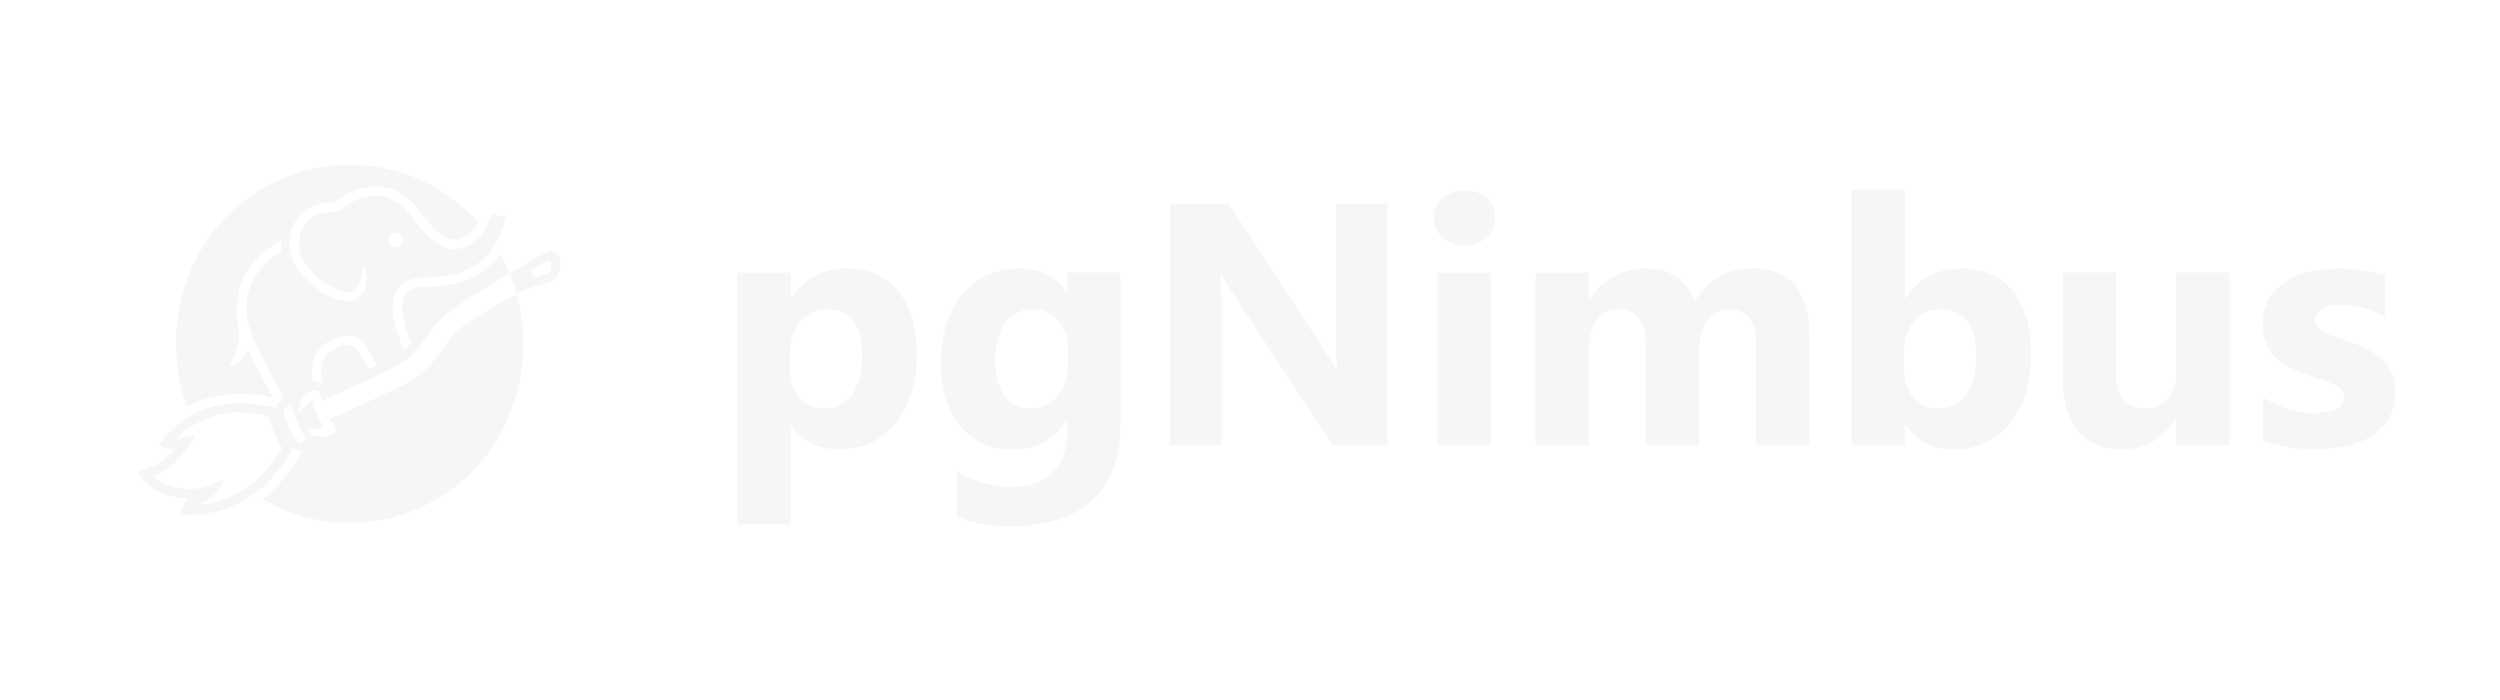
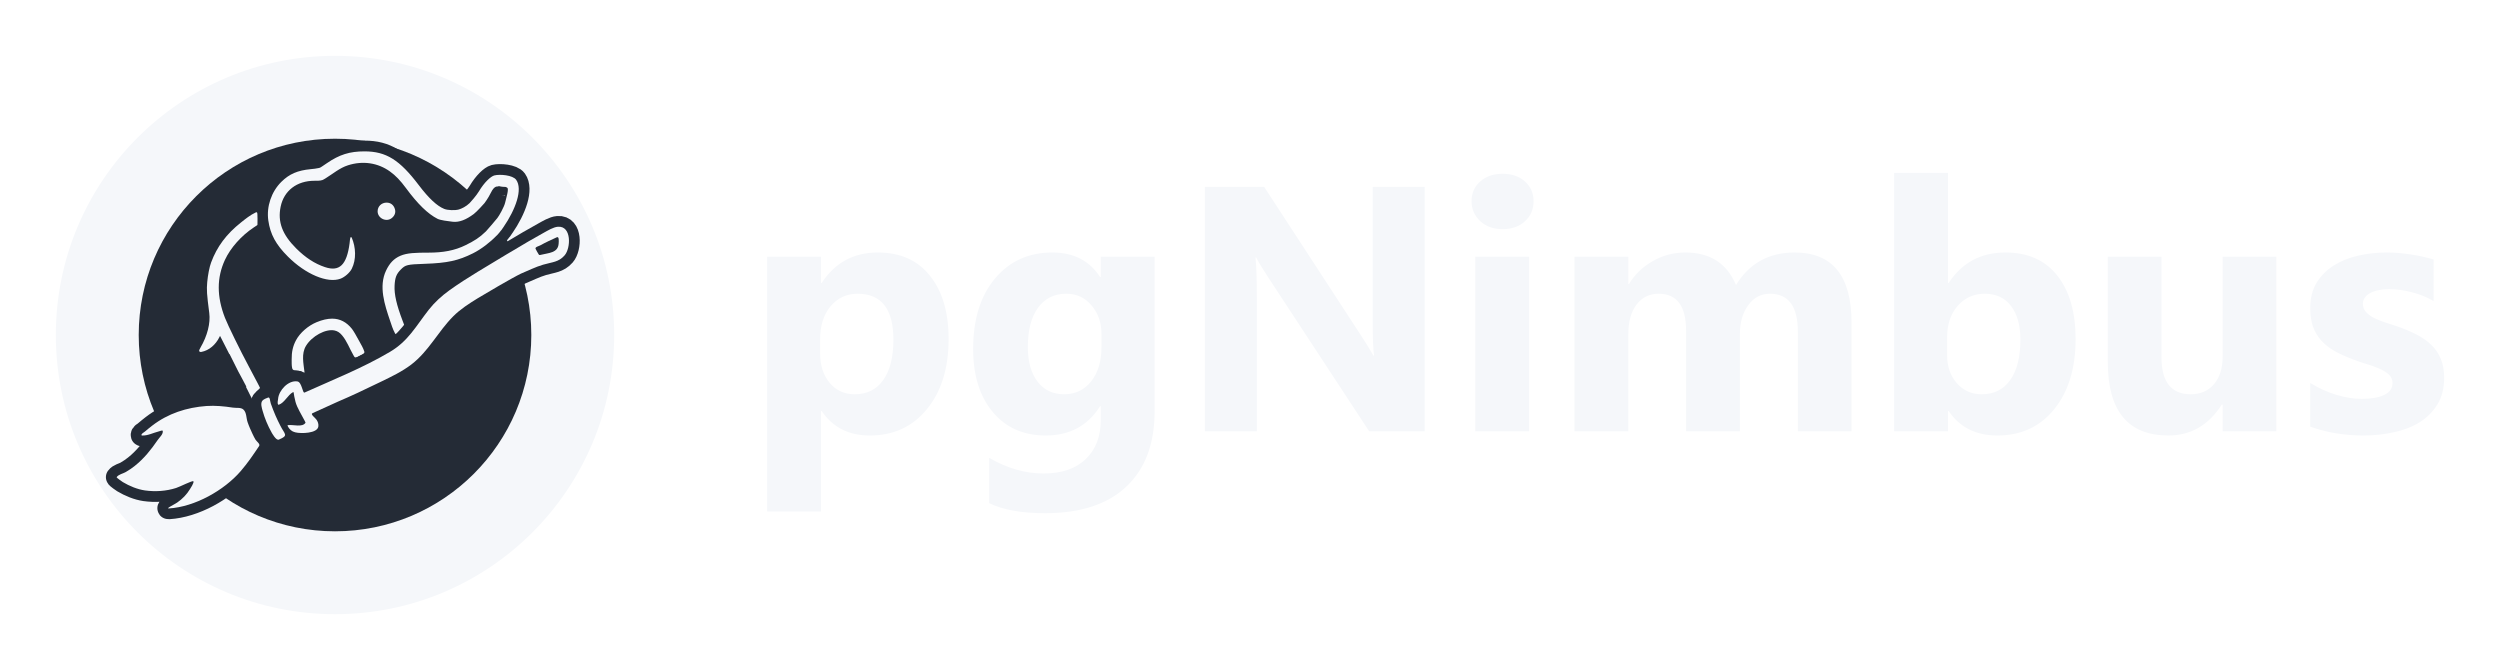
- <svg xmlns="http://www.w3.org/2000/svg" width="1000" height="280" viewBox="0 0 1000 280" version="1.1" id="svg1">
-   <defs id="defs1" />
-   <g transform="translate(30.0,30.0) scale(0.2148438)" id="g1">
-     <path d="M -189.733 47.91 C -199.707 47.65 -209.802 49.166 -219.582 52.52 C -228.588 55.609 -237.244 60.482 -245.555 67.14 C -259.778 78.536 -269.901 94.429 -274.528 112.626 C -276.872 121.847 -277.73 129.427 -277.459 138.507 C -277.18 147.811 -276 154.902 -273.275 163.645 C -272.686 165.537 -272.178 167.112 -272.146 167.146 C -272.115 167.18 -271.323 166.801 -270.387 166.304 C -262.621 162.183 -252.096 160.155 -242.128 160.857 C -238.106 161.141 -232.932 161.865 -230.783 162.444 C -230.31 162.572 -229.923 162.616 -229.923 162.543 C -229.923 162.47 -230.383 161.557 -230.945 160.514 C -231.506 159.471 -232.51 157.606 -233.175 156.369 C -233.841 155.132 -236.108 150.739 -238.214 146.606 L -242.043 139.092 L -242.631 140.256 C -244.16 143.284 -246.335 145.258 -249.158 146.181 C -251.274 146.873 -251.463 146.701 -250.465 144.992 C -247.377 139.698 -245.956 134.082 -246.549 129.514 C -247.636 121.131 -247.756 119.313 -247.443 115.866 C -247.158 112.72 -246.468 109.225 -245.749 107.289 C -243.144 100.272 -239.059 94.802 -232.569 89.642 C -230.211 87.766 -226.352 85.196 -225.895 85.196 C -225.783 85.196 -225.7 86.376 -225.712 87.818 L -225.733 90.442 L -227.233 91.433 C -232.795 95.109 -237.635 100.556 -240.12 105.934 C -243.793 113.883 -243.786 122.328 -240.101 131.784 C -238.793 135.14 -233.388 146.166 -229.472 153.466 C -227.718 156.736 -225.912 160.151 -225.459 161.054 L -224.635 162.697 L -225.936 163.998 C -226.795 164.857 -227.349 165.691 -227.569 166.456 C -227.752 167.093 -227.919 167.642 -227.939 167.677 C -227.96 167.711 -229.589 167.393 -231.561 166.97 C -248.438 163.346 -262.394 165.646 -274.152 173.988 C -276.639 175.753 -283.919 182.84 -285.188 184.732 L -286.021 185.975 L -285.483 186.477 C -284.857 187.06 -283 187.532 -280.194 187.82 L -278.209 188.024 L -280.724 190.549 C -283.51 193.344 -286.774 195.626 -289.763 196.866 C -290.83 197.309 -291.941 197.777 -292.232 197.907 C -292.523 198.038 -293.446 198.351 -294.283 198.604 C -295.12 198.857 -295.804 199.201 -295.804 199.37 C -295.804 200.266 -294.049 203.035 -292.7 204.268 C -287.992 208.571 -281.408 211.42 -274.373 212.198 C -272.845 212.367 -271.566 212.534 -271.53 212.569 L -271.53 212.57 L -271.53 212.57 L -271.529 212.571 L -271.529 212.572 C -271.507 212.62 -271.879 213.117 -272.367 213.687 C -273.635 215.167 -275.108 217.947 -275.315 219.247 L -275.491 220.346 L -273.209 220.535 C -269.047 220.882 -261.678 219.938 -256.381 218.379 C -252.377 217.2 -251.02 216.675 -247.253 214.845 C -241.215 211.912 -236.793 208.726 -231.766 203.689 C -228.059 199.974 -224.825 195.723 -221.077 189.64 C -220.383 188.512 -219.755 187.59 -219.684 187.59 C -219.612 187.59 -219.238 187.814 -218.851 188.089 C -218.465 188.363 -217.613 188.742 -216.958 188.931 C -216.303 189.119 -215.735 189.294 -215.695 189.32 C -215.519 189.434 -218.141 193.796 -220.221 196.85 C -223.636 201.865 -229.1 207.998 -233.058 211.262 L -234.653 212.577 L -233.942 213.062 C -232.83 213.821 -226.733 216.858 -224.308 217.86 C -216.318 221.162 -207.269 223.358 -198.173 224.199 C -195.005 224.492 -183.907 224.12 -180.423 223.604 C -161.967 220.872 -145.209 212.533 -132.203 199.608 C -125.345 192.792 -120.723 186.424 -116.282 177.668 C -108.608 162.537 -105.168 144.533 -106.753 127.794 C -107.267 122.357 -108.662 114.658 -109.571 112.236 L -109.799 111.627 L -111.454 112.533 C -121.445 118.002 -126.661 121.07 -132.821 125.101 C -137.82 128.373 -141.057 131.589 -145.12 137.32 C -152.098 147.161 -155.468 150.496 -162.851 154.864 C -166.816 157.21 -181.125 164.028 -194.918 170.143 C -196.927 171.033 -199.328 172.109 -200.256 172.534 L -201.943 173.305 L -201.243 174.164 C -198.965 176.956 -198.447 178.662 -199.476 179.966 C -201.23 182.188 -208.85 182.727 -211.15 180.792 C -211.826 180.223 -212.725 178.915 -212.725 178.501 C -212.725 178.389 -211.751 178.288 -207.156 177.924 C -206.057 177.836 -205.007 177.671 -204.821 177.556 C -204.57 177.401 -204.802 176.856 -205.723 175.433 C -207.979 171.945 -209.279 168.652 -209.937 164.761 L -210.106 163.761 L -210.82 164.274 C -211.213 164.557 -212.684 165.87 -214.09 167.193 C -215.495 168.516 -216.716 169.598 -216.802 169.598 C -216.888 169.598 -216.958 168.757 -216.958 167.729 C -216.958 164.468 -215.048 161.632 -211.62 159.805 C -208.631 158.211 -207.274 158.824 -206.121 162.29 C -205.8 163.253 -205.505 164.042 -205.464 164.042 C -205.38 164.042 -203.87 163.365 -192.617 158.287 C -175.776 150.687 -167.877 146.681 -163.777 143.659 C -160.884 141.527 -157.639 137.871 -154.243 132.917 C -151.098 128.33 -149.989 126.955 -147.099 124.062 C -141.912 118.87 -138.241 116.352 -119.062 104.832 C -114.043 101.817 -113.383 101.342 -113.446 100.795 C -113.527 100.097 -117.475 91.804 -117.717 91.823 C -117.802 91.83 -118.347 92.498 -118.927 93.307 C -121.38 96.728 -126.704 101.064 -131.226 103.324 C -137.71 106.564 -142.474 107.602 -152.4 107.939 C -160.342 108.209 -161.081 108.387 -163.249 110.555 C -165.243 112.549 -165.917 114.287 -166.093 117.895 C -166.282 121.752 -165.204 126.489 -162.565 133.405 L -161.64 135.829 L -163.296 137.5 C -164.207 138.419 -165.029 139.171 -165.122 139.171 C -165.749 139.171 -169.331 128.61 -170.248 124.057 C -171.316 118.755 -171.039 114.83 -169.345 111.282 C -166.357 105.021 -162.077 103.191 -150.416 103.186 C -144.23 103.184 -138.829 101.967 -133.789 99.438 C -130.021 97.548 -128.314 96.334 -125.324 93.421 C -122.351 90.524 -120.409 87.773 -118.56 83.838 C -117.294 81.145 -115.291 75.535 -114.954 73.742 L -114.784 72.832 L -116.133 73.046 C -117.462 73.256 -119.721 72.87 -120.919 72.229 C -121.188 72.085 -121.52 71.967 -121.656 71.967 C -121.791 71.967 -122.294 73.002 -122.771 74.268 C -124.92 79.961 -127.151 83.159 -130.923 85.956 C -134.28 88.444 -138.333 89.86 -141.155 89.53 C -143.108 89.302 -145.476 88.669 -146.695 88.049 C -150.912 85.905 -155.423 81.515 -160.532 74.581 C -163.094 71.104 -165.177 68.938 -167.714 67.111 C -173.137 63.206 -179.888 62.209 -186.531 64.331 C -188.839 65.069 -190.952 66.24 -194.24 68.603 C -195.748 69.686 -197.387 70.708 -197.881 70.873 C -198.376 71.038 -199.917 71.173 -201.305 71.173 C -209.205 71.173 -215.056 75.665 -216.539 82.869 C -217.934 89.65 -215.796 95.384 -209.555 101.6 C -205.429 105.71 -201.284 108.402 -196.753 109.916 C -190.124 112.13 -186.73 108.873 -185.477 99.091 C -185.309 97.783 -185.14 96.68 -185.1 96.641 C -185.06 96.601 -184.758 97.432 -184.429 98.489 C -183.207 102.411 -183.442 107.135 -185.014 110.283 C -185.82 111.896 -188.07 113.88 -189.849 114.546 C -195.47 116.649 -205.083 112.596 -212.844 104.853 C -218.188 99.521 -220.614 95.056 -221.475 88.969 C -221.748 87.042 -221.754 86.053 -221.505 84.18 C -220.838 79.172 -218.994 75.284 -215.777 72.105 C -212.275 68.643 -208.73 67.114 -202.921 66.561 C -200.948 66.373 -199.046 66.065 -198.694 65.877 C -198.342 65.688 -196.979 64.793 -195.666 63.888 C -190.17 60.097 -185.662 58.68 -179.123 58.686 C -169.665 58.696 -163.796 62.36 -155.305 73.554 C -150.86 79.416 -147.171 82.85 -143.928 84.149 C -142.303 84.799 -139.734 84.925 -137.97 84.441 C -136.626 84.072 -134.004 82.493 -132.315 81.036 C -131.086 79.976 -128.852 76.93 -128.852 76.314 C -128.852 75.361 -137.615 67.486 -142.875 63.712 C -156.818 53.709 -173.108 48.344 -189.733 47.91 z M -169.326 81.493 C -167.537 81.491 -166.397 82.395 -165.883 84.221 C -165.498 85.592 -165.934 86.825 -167.164 87.839 C -168.333 88.802 -170.047 88.925 -171.339 88.137 C -172.241 87.587 -173.037 86.154 -173.037 85.081 C -173.037 83.035 -171.444 81.494 -169.326 81.493 z M -92.068 90.559 C -94.101 90.475 -97.329 92.084 -104.246 96.166 C -105.774 97.067 -108.334 98.562 -109.934 99.487 C -111.535 100.412 -112.889 101.201 -112.943 101.241 C -112.998 101.28 -112.51 102.776 -111.859 104.565 C -111.208 106.354 -110.461 108.621 -110.199 109.604 C -109.938 110.586 -109.639 111.39 -109.535 111.39 C -109.431 111.39 -108.109 110.811 -106.598 110.104 C -103.354 108.587 -100.896 107.718 -97.102 106.746 C -95.574 106.355 -93.703 105.804 -92.944 105.521 C -90.103 104.465 -88.353 101.276 -88.277 97.018 C -88.23 94.36 -88.682 92.769 -89.802 91.649 C -90.466 90.984 -91.144 90.597 -92.068 90.559 z M -93.111 95.178 C -92.787 95.184 -92.715 95.438 -92.648 96.441 C -92.52 98.362 -93.041 100.43 -93.804 101.031 C -94.308 101.427 -100.405 103.19 -101.263 103.187 C -101.376 103.187 -101.809 102.532 -102.227 101.733 L -102.986 100.281 L -102.398 99.805 C -101.595 99.154 -93.923 95.276 -93.266 95.189 C -93.208 95.181 -93.157 95.177 -93.111 95.178 z M -192.91 132.041 C -189.506 132.049 -186.704 133.516 -184.353 136.469 C -183.109 138.031 -178.858 145.948 -178.858 146.702 C -178.858 147.008 -182.069 148.7 -182.634 148.691 C -182.813 148.688 -183.696 147.17 -184.596 145.317 C -187.537 139.269 -189.207 137.297 -191.865 136.74 C -195.847 135.905 -202.06 139.26 -204.731 143.687 C -206.012 145.811 -206.362 149.12 -205.736 153.194 C -205.546 154.431 -205.411 155.47 -205.436 155.503 C -205.436 155.503 -205.437 155.504 -205.438 155.505 C -205.474 155.528 -205.754 155.371 -206.072 155.149 C -206.397 154.922 -207.46 154.657 -208.435 154.56 C -210.137 154.392 -210.214 154.353 -210.376 153.591 C -210.469 153.154 -210.56 151.485 -210.577 149.881 C -210.613 146.519 -210.049 144.019 -208.672 141.432 C -206.983 138.262 -203.386 135.113 -199.722 133.595 C -197.213 132.557 -194.953 132.036 -192.91 132.041 z M -221.194 166.227 C -221.011 166.232 -220.913 166.348 -220.76 166.558 C -220.561 166.83 -220.398 167.208 -220.398 167.397 C -220.398 168.494 -218.445 173.516 -216.506 177.403 C -215.272 179.877 -214.155 182.014 -214.023 182.152 C -213.429 182.775 -213.81 183.499 -215.11 184.216 C -215.836 184.616 -216.624 184.944 -216.861 184.944 C -217.099 184.944 -217.681 184.532 -218.156 184.029 C -219.972 182.103 -223.42 174.308 -224.1 170.593 C -224.557 168.089 -224.39 167.661 -222.612 166.791 C -221.803 166.395 -221.428 166.219 -221.194 166.227 z M -243.564 170.006 C -240.926 170.139 -238.189 170.461 -235.347 170.971 C -233.601 171.285 -232.144 171.559 -232.11 171.58 C -232.076 171.601 -231.688 172.829 -231.248 174.31 C -229.87 178.951 -228.123 182.948 -226.06 186.187 L -225.184 187.563 L -227.807 191.427 C -232.041 197.664 -235.079 201.008 -239.977 204.821 C -244.866 208.628 -249.564 211.22 -254.942 213.076 C -258.434 214.282 -265.642 215.765 -265.642 215.277 C -265.642 215.188 -265.07 214.825 -264.372 214.472 C -262.271 213.407 -258.903 210.753 -257.475 209.038 C -256.143 207.437 -254.065 203.576 -254.371 203.27 C -254.458 203.183 -254.798 203.242 -255.125 203.402 C -256.869 204.255 -260.697 205.842 -262.209 206.34 C -266.047 207.603 -271.486 208.047 -275.431 207.421 C -279.564 206.765 -284.968 204.511 -287.317 202.464 L -288.488 201.445 L -285.862 200.043 C -278.806 196.275 -273.908 191.229 -268.314 181.967 C -267.857 181.209 -267.805 180.975 -268.094 180.975 C -268.302 180.975 -270.339 181.451 -272.621 182.033 C -274.902 182.615 -276.963 183.092 -277.2 183.092 C -277.813 183.092 -277.174 182.415 -274.254 179.974 C -271.163 177.389 -268.916 175.964 -264.716 173.928 C -258.493 170.911 -251.478 169.608 -243.564 170.006 z" transform="scale(3.779528) translate(327.2896,-3.704167)" fill="#f4f6f7" fill-rule="nonzero" id="path1" />
+ <svg xmlns="http://www.w3.org/2000/svg" width="1074.59" height="288" viewBox="-24 -24 1074.59 288" version="1.1" id="svg8">
+   <defs id="defs8" />
+   <g transform="scale(0.234375)" id="g8">
+     <g id="base">
+       <circle fill="#F5F7FA" cx="512" cy="512" r="512" id="circle1" />
+       <circle fill="#242B36" cx="512" cy="512" r="360" id="circle2" />
+     </g>
+     <g id="mascot-elephant">
+       <g id="elephant-clearance" fill="#242B36" stroke="#242B36" stroke-width="39.451" stroke-linejoin="round" stroke-linecap="round">
+         <path d="M566.17,175.21C538.94,175.18 519.93,181.16 497.03,196.94C494.32,198.82 491.55,200.68 489.29,202.16C487.16,203.56 485.18,205.12 482.67,205.68C477.69,206.78 472.57,207.35 467.5,207.82C443.29,210.14 428.23,216.62 413.58,231.1C395.36,249.12 386.06,276.45 389.67,301.88C393.27,327.31 403.49,346.11 425.73,368.29C441.89,384.42 459.98,396.71 477.02,403.9C494.06,411.07 510.09,413.2 522.13,408.69C529.88,405.78 539.21,397.58 542.74,390.5C551.32,373.37 550.19,350.99 542.73,333.57C542.3,332.66 540.68,331.72 540.34,333.25C539.27,336.46 539.19,340.17 538.77,343.51C536.19,363.67 531.37,376.93 524.09,383.92C516.81,390.9 507.02,391.96 493.5,387.45C474.91,381.24 457.9,370.2 440.9,353.27C415.19,327.68 406.56,304.44 412.28,276.69C418.32,247.32 441.99,229.12 474.29,229.12C478.91,229.12 484.36,229.3 488.81,227.82C488.81,227.82 488.83,227.82 488.83,227.82C490.14,227.37 492.27,226.15 495.02,224.43C508.47,216.1 520.49,205.63 535.82,200.72C563.04,192.03 590.6,196.12 612.79,212.09C623.19,219.58 631.72,228.44 642.29,242.78C663.51,271.58 682.25,289.88 699.99,298.89C705.28,301.59 719.48,303.3 727.7,304.27C739.87,305.69 752.38,300.57 766.46,290.12C772.18,285.88 786.12,270.16 786.12,270.13C786.12,270.13 792.91,261.25 797.75,251.25C804.75,236.75 810.13,240.31 811.57,239.48C813.11,238.6 810.79,238.55 814.18,239.33C819.48,240.56 824.02,240.24 824.89,240.43C826.71,240.81 825.94,241.11 827.75,241.89C831.48,243.5 826.01,260.45 823.96,269.4C822.19,277.13 812.87,293.68 809.72,297.51C806.04,301.97 791.45,319.33 788.8,321.92C776.46,333.94 767.59,339.12 752.03,346.94C731.31,357.34 709.42,360.92 683.94,360.93C659.73,360.93 644.23,361.41 631.97,366.66C619.71,371.9 611.95,380.57 605.69,393.67C591.67,422.96 603.19,456.96 612.96,485.78C615.51,493.3 617.91,501.23 621.7,508.26C622.62,509.99 623.74,511.55 625.66,509.96C628.1,508 630.31,505.73 632.5,503.51C632.5,503.51 639.36,496.58 639.36,496.58C639.67,496.28 639.76,495.83 639.6,495.42C639.6,495.42 635.77,485.39 635.77,485.39C635.77,485.39 635.77,485.38 635.77,485.38C624.88,456.8 620.46,437.32 621.24,421.59C621.95,406.77 624.57,400.03 632.69,391.92C637.15,387.46 639.87,385.23 645.68,383.84C651.48,382.44 660.45,381.96 676.89,381.4C718.07,380.01 738.08,375.63 765.05,362.17C780.04,354.68 796.71,341.88 808.25,329.73C808.36,329.72 808.48,329.67 808.57,329.63C808.57,329.63 810.28,327.79 810.28,327.79C810.28,327.79 810.32,327.76 810.32,327.76C810.32,327.76 813.54,324.02 813.54,324.02C813.55,324.01 813.56,323.99 813.57,323.98C813.57,323.98 816.31,320.42 816.31,320.42C817.45,319.66 818.41,317.56 819.3,316.47C819.86,315.76 820.73,314.57 820.72,314.44C843.39,281.58 856.63,244.73 844.24,227.36C838.02,218.67 814.32,216.75 804.24,219.33C797.6,221.03 785.58,232.26 776.08,248.32C771.39,256.25 760.3,268.69 758.88,270.07C752.38,276.39 744.07,280.39 738.91,281.82C731.92,283.73 718.75,283.31 712.35,280.74C699.26,275.52 684.05,261.42 665.7,237.23C648.08,213.98 633.13,198.5 617.58,188.79C602.04,179.09 585.9,175.23 566.17,175.21Z" id="path2" />
+         <path d="M368.01,286.84C367.25,286.84 366.89,287.09 366.2,287.42C356.64,291.91 347.9,298.95 339.69,305.49C312.69,326.95 295.6,349.82 284.75,379.05C281.71,387.26 278.86,401.75 277.66,414.87C276.37,429.2 276.87,436.9 281.38,471.63C283.79,490.22 277.99,513.28 265.3,535.05C264.25,536.83 263.5,538.23 263.09,539.38C262.07,542.08 263.97,543.53 266.73,543.04C281.44,540.29 293.08,529.53 299.67,516.47C299.67,516.47 301.13,513.58 301.13,513.58C301.13,513.58 316.01,542.77 316.01,542.77C316.69,544.12 317.38,545.48 318.07,546.83C318.07,546.83 318.56,546.83 318.56,546.83C318.56,546.83 334.51,578.72 334.51,578.72C334.51,578.72 334.51,578.73 334.51,578.73C339.32,587.87 344.5,596.83 349.1,606.09C349.58,607.03 349.76,607.21 348.63,606.96C348.63,606.96 360.31,630.33 360.31,630.33C360.31,630.33 360.48,630.14 360.48,630.14C360.66,629.83 360.61,629.87 360.64,629.77C362.43,624.4 364.53,619.15 368.62,615.09C368.62,615.09 374.01,609.71 374.01,609.71C374.34,609.37 374.43,608.87 374.21,608.44C374.21,608.44 370.79,601.64 370.79,601.64C370.79,601.64 370.79,601.63 370.79,601.63C368.88,597.83 361.42,583.73 354.16,570.18C337.97,539.98 315.53,494.2 310.19,480.5C295,441.54 295,406.94 310.09,374.29C320.27,352.25 340.21,329.79 363.07,314.68C363.07,314.68 369.29,310.58 369.29,310.58C369.59,310.37 369.78,310.04 369.78,309.67C369.78,309.67 369.87,298.8 369.87,298.8C369.89,295.79 369.81,293.06 369.67,291.04C369.6,289.91 369.69,286.84 368.01,286.84Z" id="path3" />
+         <path d="M506.78,482C498.13,481.98 488.63,484.18 478.15,488.53C462.71,494.91 447.69,508.04 440.53,521.47C434.74,532.33 432.36,542.94 432.51,557C432.56,562.06 432.32,567.59 433.36,572.58C434.38,577.1 438.31,577.05 442.36,577.46C442.36,577.46 442.36,577.45 442.36,577.45C445.15,577.72 449.27,578.02 451.64,579.71C452.63,580.4 456.01,582.63 456.01,579.98C454.25,564.14 449.94,546.49 458.76,531.9C464.16,522.95 473.22,514.99 482.94,509.74C492.67,504.48 503.04,501.99 510.88,503.63C516.18,504.74 520.38,507.17 524.88,512.5C533.88,523.14 538.53,536.56 545.45,548.5C546.15,549.71 547.6,553.11 549.32,553.15C549.32,553.15 549.33,553.15 549.33,553.15C552.44,553.2 555.93,550.77 558.55,549.39C560.81,548.2 566.84,545.93 565.82,542.57C563.77,535.82 559.81,529.51 556.49,523.35C551.43,513.94 545.83,504.22 543.07,500.76C533.19,488.33 521.2,482.03 506.78,482Z" id="path4" />
+         <path d="M606.61,269.19C597.3,269.2 590.14,276.11 590.14,285.16C590.14,297.99 606.23,305.7 616.25,297.42C616.25,297.42 616.27,297.42 616.27,297.42C621.59,293.03 623.63,287.35 621.92,281.29C619.84,273.91 614.41,269.19 606.61,269.19Z" id="path5" />
+       </g>
+       <path id="elephant-head" fill="#F5F7FA" d="M566.17,175.21C538.94,175.18 519.93,181.16 497.03,196.94C494.32,198.82 491.55,200.68 489.29,202.16C487.16,203.56 485.18,205.12 482.67,205.68C477.69,206.78 472.57,207.35 467.5,207.82C443.29,210.14 428.23,216.62 413.58,231.1C395.36,249.12 386.06,276.45 389.67,301.88C393.27,327.31 403.49,346.11 425.73,368.29C441.89,384.42 459.98,396.71 477.02,403.9C494.06,411.07 510.09,413.2 522.13,408.69C529.88,405.78 539.21,397.58 542.74,390.5C551.32,373.37 550.19,350.99 542.73,333.57C542.3,332.66 540.68,331.72 540.34,333.25C539.27,336.46 539.19,340.17 538.77,343.51C536.19,363.67 531.37,376.93 524.09,383.92C516.81,390.9 507.02,391.96 493.5,387.45C474.91,381.24 457.9,370.2 440.9,353.27C415.19,327.68 406.56,304.44 412.28,276.69C418.32,247.32 441.99,229.12 474.29,229.12C478.91,229.12 484.36,229.3 488.81,227.82C488.81,227.82 488.83,227.82 488.83,227.82C490.14,227.37 492.27,226.15 495.02,224.43C508.47,216.1 520.49,205.63 535.82,200.72C563.04,192.03 590.6,196.12 612.79,212.09C623.19,219.58 631.72,228.44 642.29,242.78C663.51,271.58 682.25,289.88 699.99,298.89C705.28,301.59 719.48,303.3 727.7,304.27C739.87,305.69 752.38,300.57 766.46,290.12C772.18,285.88 786.12,270.16 786.12,270.13C786.12,270.13 792.91,261.25 797.75,251.25C804.75,236.75 810.13,240.31 811.57,239.48C813.11,238.6 810.79,238.55 814.18,239.33C819.48,240.56 824.02,240.24 824.89,240.43C826.71,240.81 825.94,241.11 827.75,241.89C831.48,243.5 826.01,260.45 823.96,269.4C822.19,277.13 812.87,293.68 809.72,297.51C806.04,301.97 791.45,319.33 788.8,321.92C776.46,333.94 767.59,339.12 752.03,346.94C731.31,357.34 709.42,360.92 683.94,360.93C659.73,360.93 644.23,361.41 631.97,366.66C619.71,371.9 611.95,380.57 605.69,393.67C591.67,422.96 603.19,456.96 612.96,485.78C615.51,493.3 617.91,501.23 621.7,508.26C622.62,509.99 623.74,511.55 625.66,509.96C628.1,508 630.31,505.73 632.5,503.51C632.5,503.51 639.36,496.58 639.36,496.58C639.67,496.28 639.76,495.83 639.6,495.42C639.6,495.42 635.77,485.39 635.77,485.39C635.77,485.39 635.77,485.38 635.77,485.38C624.88,456.8 620.46,437.32 621.24,421.59C621.95,406.77 624.57,400.03 632.69,391.92C637.15,387.46 639.87,385.23 645.68,383.84C651.48,382.44 660.45,381.96 676.89,381.4C718.07,380.01 738.08,375.63 765.05,362.17C780.04,354.68 796.71,341.88 808.25,329.73C808.36,329.72 808.48,329.67 808.57,329.63C808.57,329.63 810.28,327.79 810.28,327.79C810.28,327.79 810.32,327.76 810.32,327.76C810.32,327.76 813.54,324.02 813.54,324.02C813.55,324.01 813.56,323.99 813.57,323.98C813.57,323.98 816.31,320.42 816.31,320.42C817.45,319.66 818.41,317.56 819.3,316.47C819.86,315.76 820.73,314.57 820.72,314.44C843.39,281.58 856.63,244.73 844.24,227.36C838.02,218.67 814.32,216.75 804.24,219.33C797.6,221.03 785.58,232.26 776.08,248.32C771.39,256.25 760.3,268.69 758.88,270.07C752.38,276.39 744.07,280.39 738.91,281.82C731.92,283.73 718.75,283.31 712.35,280.74C699.26,275.52 684.05,261.42 665.7,237.23C648.08,213.98 633.13,198.5 617.58,188.79C602.04,179.09 585.9,175.23 566.17,175.21Z" />
+       <path id="elephant-haunch" fill="#F5F7FA" d="M368.01,286.84C367.25,286.84 366.89,287.09 366.2,287.42C356.64,291.91 347.9,298.95 339.69,305.49C312.69,326.95 295.6,349.82 284.75,379.05C281.71,387.26 278.86,401.75 277.66,414.87C276.37,429.2 276.87,436.9 281.38,471.63C283.79,490.22 277.99,513.28 265.3,535.05C264.25,536.83 263.5,538.23 263.09,539.38C262.07,542.08 263.97,543.53 266.73,543.04C281.44,540.29 293.08,529.53 299.67,516.47C299.67,516.47 301.13,513.58 301.13,513.58C301.13,513.58 316.01,542.77 316.01,542.77C316.69,544.12 317.38,545.48 318.07,546.83C318.07,546.83 318.56,546.83 318.56,546.83C318.56,546.83 334.51,578.72 334.51,578.72C334.51,578.72 334.51,578.73 334.51,578.73C339.32,587.87 344.5,596.83 349.1,606.09C349.58,607.03 349.76,607.21 348.63,606.96C348.63,606.96 360.31,630.33 360.31,630.33C360.31,630.33 360.48,630.14 360.48,630.14C360.66,629.83 360.61,629.87 360.64,629.77C362.43,624.4 364.53,619.15 368.62,615.09C368.62,615.09 374.01,609.71 374.01,609.71C374.34,609.37 374.43,608.87 374.21,608.44C374.21,608.44 370.79,601.64 370.79,601.64C370.79,601.64 370.79,601.63 370.79,601.63C368.88,597.83 361.42,583.73 354.16,570.18C337.97,539.98 315.53,494.2 310.19,480.5C295,441.54 295,406.94 310.09,374.29C320.27,352.25 340.21,329.79 363.07,314.68C363.07,314.68 369.29,310.58 369.29,310.58C369.59,310.37 369.78,310.04 369.78,309.67C369.78,309.67 369.87,298.8 369.87,298.8C369.89,295.79 369.81,293.06 369.67,291.04C369.6,289.91 369.69,286.84 368.01,286.84Z" />
+       <path id="elephant-foreleg" fill="#F5F7FA" d="M506.78,482C498.13,481.98 488.63,484.18 478.15,488.53C462.71,494.91 447.69,508.04 440.53,521.47C434.74,532.33 432.36,542.94 432.51,557C432.56,562.06 432.32,567.59 433.36,572.58C434.38,577.1 438.31,577.05 442.36,577.46C442.36,577.46 442.36,577.45 442.36,577.45C445.15,577.72 449.27,578.02 451.64,579.71C452.63,580.4 456.01,582.63 456.01,579.98C454.25,564.14 449.94,546.49 458.76,531.9C464.16,522.95 473.22,514.99 482.94,509.74C492.67,504.48 503.04,501.99 510.88,503.63C516.18,504.74 520.38,507.17 524.88,512.5C533.88,523.14 538.53,536.56 545.45,548.5C546.15,549.71 547.6,553.11 549.32,553.15C549.32,553.15 549.33,553.15 549.33,553.15C552.44,553.2 555.93,550.77 558.55,549.39C560.81,548.2 566.84,545.93 565.82,542.57C563.77,535.82 559.81,529.51 556.49,523.35C551.43,513.94 545.83,504.22 543.07,500.76C533.19,488.33 521.2,482.03 506.78,482Z" />
+       <path id="elephant-eye" fill="#F5F7FA" d="M606.61,269.19C597.3,269.2 590.14,276.11 590.14,285.16C590.14,297.99 606.23,305.7 616.25,297.42C616.25,297.42 616.27,297.42 616.27,297.42C621.59,293.03 623.63,287.35 621.92,281.29C619.84,273.91 614.41,269.19 606.61,269.19Z" />
+     </g>
+     <g id="brand-broom">
+       <g id="broom-clearance" fill="#242B36" stroke="#242B36" stroke-width="39.451" stroke-linejoin="round" stroke-linecap="round">
+         <path d="M276.34,642.18C239.95,644.85 205.82,655.79 176.63,678.28C172.09,681.73 167.75,685.38 163.42,689.03C161.15,691.1 156.22,692.98 157.2,695.93C157.3,696.23 157.69,696.33 157.99,696.33C168.45,696.82 178.51,691.4 188.66,688.83C191.13,688.24 196.06,685.78 196.16,688.24C196.65,694.55 190.24,699.48 186.69,704.71C174.56,722.47 161.64,738.64 144.77,752.05C139.55,756.29 134.22,759.75 128.4,763.2C122.78,766.45 115.29,767.44 111.54,772.67C110.85,773.65 121.79,781.05 122.88,781.74C134.91,788.94 149.51,795.05 163.42,797.03C182.55,799.69 201.98,798.41 220.42,792.59C227.72,790.32 250.5,778.39 252.28,780.26C254.15,782.43 246.36,794.07 246.06,794.56C240.15,804.42 232.06,812.71 222.59,819.22C217.46,822.77 200.99,830.46 207.3,830.07C254.65,827.21 308.4,797.13 338.97,761.72C352.39,746.04 360.97,733.22 372.8,715.66C375.37,711.81 368.36,707.57 366,703.63C362.64,698.01 358.01,687.55 355.94,682.82C354.46,679.17 352.88,675.52 351.69,671.87C349.03,664.27 350.02,654.61 344.3,648.99C339.56,644.25 331.18,646.23 324.57,645.14C308.89,642.68 292.22,641.1 276.34,642.18Z" id="path6" />
+         <path d="M852.92,399.46C835.76,407.75 785.06,437.73 774.02,444.43C758.14,454.2 741.86,464.55 728.65,477.87C700.84,505.88 684.17,541.29 652.31,565.84C635.35,578.86 615.52,588.33 596.39,597.6C511.27,638.53 563.25,612.89 470.64,655.4C466.4,657.37 475.47,663.58 478.14,667.43C480.6,670.98 481.98,675.22 481.49,679.46C480.11,692.78 449.14,692.98 439.67,690.61C437.8,690.21 435.92,689.42 434.15,688.64C431.98,687.55 430,685.78 428.43,683.9C424.38,678.77 424.78,677.39 425.37,677.29C436.22,675.91 451.8,681.93 457.92,672.95C458.51,672.07 446.97,653.13 442.73,643.37C439.67,636.36 439.18,633.5 437.3,624.73C436.81,622.56 436.71,620.29 436.22,618.12C436.02,617.53 435.82,616.34 435.23,616.64C425.07,622.06 419.65,636.17 409,639.82C408.6,639.91 408.11,640.01 407.91,639.72C405.74,636.96 407.32,632.62 407.62,629.06C408.8,613.58 426.36,594.55 442.93,597.11C451.41,598.39 452.29,619.2 456.14,617.53C507.62,594.35 563.65,572.06 612.86,542.86C646.2,523.14 659.81,496.61 683.87,465.74C694.23,452.52 707.74,440.09 721.35,430.33C755.08,406.07 791.28,385.85 826.59,364.15C828.36,363.07 836.65,358.23 838.32,357.25C853.02,348.27 879.84,332.59 895.62,324.01C901.64,320.76 912.49,314.05 920.68,313.46C946.22,311.39 944.64,352.81 933,366.03C921.96,378.55 910.71,378.06 893.46,383.09C879.15,387.33 866.63,393.84 852.92,399.46Z" id="path7" />
+         <path d="M389.27,626.7C386.9,627.59 381.09,629.66 378.82,632.42C374.77,637.15 378.03,646.62 379.21,651.06C382.96,664.47 388.78,678.38 395.58,690.51C396.37,691.79 403.87,705.99 409,703.82C427.34,696.13 419.95,694.55 411.76,678.38C408.6,672.26 405.64,666.05 402.88,659.74C399.83,652.54 396.87,645.24 394.3,637.84C392.63,633.01 392.92,625.32 389.27,626.7Z" id="path8" />
+       </g>
+       <path id="broom-bristles" fill="#F5F7FA" d="M276.34,642.18C239.95,644.85 205.82,655.79 176.63,678.28C172.09,681.73 167.75,685.38 163.42,689.03C161.15,691.1 156.22,692.98 157.2,695.93C157.3,696.23 157.69,696.33 157.99,696.33C168.45,696.82 178.51,691.4 188.66,688.83C191.13,688.24 196.06,685.78 196.16,688.24C196.65,694.55 190.24,699.48 186.69,704.71C174.56,722.47 161.64,738.64 144.77,752.05C139.55,756.29 134.22,759.75 128.4,763.2C122.78,766.45 115.29,767.44 111.54,772.67C110.85,773.65 121.79,781.05 122.88,781.74C134.91,788.94 149.51,795.05 163.42,797.03C182.55,799.69 201.98,798.41 220.42,792.59C227.72,790.32 250.5,778.39 252.28,780.26C254.15,782.43 246.36,794.07 246.06,794.56C240.15,804.42 232.06,812.71 222.59,819.22C217.46,822.77 200.99,830.46 207.3,830.07C254.65,827.21 308.4,797.13 338.97,761.72C352.39,746.04 360.97,733.22 372.8,715.66C375.37,711.81 368.36,707.57 366,703.63C362.64,698.01 358.01,687.55 355.94,682.82C354.46,679.17 352.88,675.52 351.69,671.87C349.03,664.27 350.02,654.61 344.3,648.99C339.56,644.25 331.18,646.23 324.57,645.14C308.89,642.68 292.22,641.1 276.34,642.18Z" />
+       <path id="broom-handle" fill="#F5F7FA" d="M852.92,399.46C835.76,407.75 785.06,437.73 774.02,444.43C758.14,454.2 741.86,464.55 728.65,477.87C700.84,505.88 684.17,541.29 652.31,565.84C635.35,578.86 615.52,588.33 596.39,597.6C511.27,638.53 563.25,612.89 470.64,655.4C466.4,657.37 475.47,663.58 478.14,667.43C480.6,670.98 481.98,675.22 481.49,679.46C480.11,692.78 449.14,692.98 439.67,690.61C437.8,690.21 435.92,689.42 434.15,688.64C431.98,687.55 430,685.78 428.43,683.9C424.38,678.77 424.78,677.39 425.37,677.29C436.22,675.91 451.8,681.93 457.92,672.95C458.51,672.07 446.97,653.13 442.73,643.37C439.67,636.36 439.18,633.5 437.3,624.73C436.81,622.56 436.71,620.29 436.22,618.12C436.02,617.53 435.82,616.34 435.23,616.64C425.07,622.06 419.65,636.17 409,639.82C408.6,639.91 408.11,640.01 407.91,639.72C405.74,636.96 407.32,632.62 407.62,629.06C408.8,613.58 426.36,594.55 442.93,597.11C451.41,598.39 452.29,619.2 456.14,617.53C507.62,594.35 563.65,572.06 612.86,542.86C646.2,523.14 659.81,496.61 683.87,465.74C694.23,452.52 707.74,440.09 721.35,430.33C755.08,406.07 791.28,385.85 826.59,364.15C828.36,363.07 836.65,358.23 838.32,357.25C853.02,348.27 879.84,332.59 895.62,324.01C901.64,320.76 912.49,314.05 920.68,313.46C946.22,311.39 944.64,352.81 933,366.03C921.96,378.55 910.71,378.06 893.46,383.09C879.15,387.33 866.63,393.84 852.92,399.46Z" />
+       <path id="broom-ferrule" fill="#F5F7FA" d="M389.27,626.7C386.9,627.59 381.09,629.66 378.82,632.42C374.77,637.15 378.03,646.62 379.21,651.06C382.96,664.47 388.78,678.38 395.58,690.51C396.37,691.79 403.87,705.99 409,703.82C427.34,696.13 419.95,694.55 411.76,678.38C408.6,672.26 405.64,666.05 402.88,659.74C399.83,652.54 396.87,645.24 394.3,637.84C392.63,633.01 392.92,625.32 389.27,626.7Z" />
+       <path id="broom-grip-slot" fill="#242B36" d="M918.7,332.79C910.62,336.44 897.5,342.45 889.02,347.29C885.76,349.16 878.27,350.54 879.84,353.99C881.42,357.35 883.4,360.6 885.37,363.86C886.45,365.63 887.14,365.53 889.02,365.04C903.71,361.29 921.07,361.78 922.16,344.13C922.45,339.49 923.14,330.72 918.7,332.79Z" />
+     </g>
  </g>
-   <path d="m 316.524,170.036 h -0.27 v 39.756 H 294.962 V 109.054 h 21.293 v 10.377 h 0.27 q 7.884,-12.062 22.169,-12.062 13.409,0 20.687,9.231 7.345,9.164 7.345,24.999 0,17.25 -8.558,27.694 -8.49,10.444 -22.641,10.444 -12.466,0 -19.002,-9.703 z m -0.606,-28.301 v 5.525 q 0,7.143 3.773,11.657 3.773,4.515 9.905,4.515 7.277,0 11.253,-5.593 4.043,-5.66 4.043,-15.97 0,-18.193 -14.15,-18.193 -6.536,0 -10.714,4.986 -4.11,4.919 -4.11,13.072 z m 132.272,28.436 q 0,19.204 -11.118,29.716 -11.118,10.579 -32.209,10.579 -13.948,0 -22.102,-3.976 v -17.924 q 10.646,6.199 21.495,6.199 10.781,0 16.711,-5.728 5.93,-5.66 5.93,-15.431 v -5.458 h -0.27 q -7.277,11.59 -21.495,11.59 -13.207,0 -20.956,-9.299 -7.749,-9.299 -7.749,-24.932 0,-17.52 8.625,-27.829 8.625,-10.31 22.708,-10.31 12.601,0 18.867,9.703 h 0.27 v -8.019 h 21.293 z m -21.023,-25.269 v -5.458 q 0,-6.536 -3.908,-11.118 -3.841,-4.649 -10.04,-4.649 -7.075,0 -11.118,5.525 -4.043,5.525 -4.043,15.565 0,8.625 3.841,13.679 3.841,4.986 10.512,4.986 6.604,0 10.646,-5.054 4.11,-5.121 4.11,-13.477 z m 127.825,33.152 h -21.967 L 493.202,117.342 q -3.504,-5.323 -4.852,-8.019 h -0.27 q 0.539,5.121 0.539,15.633 v 53.098 H 468.068 V 81.427 h 23.449 l 38.341,58.825 q 2.628,3.976 4.852,7.884 h 0.27 q -0.539,-3.369 -0.539,-13.274 V 81.427 h 20.552 z m 30.794,-79.916 q -5.391,0 -8.827,-3.167 -3.437,-3.234 -3.437,-7.884 0,-4.784 3.437,-7.816 3.437,-3.032 8.827,-3.032 5.458,0 8.827,3.032 3.437,3.032 3.437,7.816 0,4.852 -3.437,7.951 -3.369,3.1 -8.827,3.1 z m 10.512,79.916 h -21.293 v -69 h 21.293 z m 127.488,0 h -21.226 v -39.352 q 0,-15.026 -11.051,-15.026 -5.256,0 -8.558,4.515 -3.302,4.515 -3.302,11.253 v 38.61 h -21.293 v -39.756 q 0,-14.622 -10.849,-14.622 -5.458,0 -8.76,4.312 -3.234,4.312 -3.234,11.725 v 38.341 h -21.293 v -69 h 21.293 v 10.781 h 0.27 q 3.302,-5.525 9.231,-8.962 5.997,-3.504 13.072,-3.504 14.622,0 20.013,12.87 7.884,-12.87 23.18,-12.87 22.506,0 22.506,27.762 z m 38.408,-8.019 h -0.27 v 8.019 H 740.632 V 75.902 h 21.293 v 43.529 h 0.27 q 7.884,-12.062 22.438,-12.062 13.342,0 20.552,9.164 7.21,9.164 7.21,25.066 0,17.25 -8.423,27.694 -8.423,10.444 -22.506,10.444 -12.735,0 -19.271,-9.703 z m -0.606,-29.109 v 7.075 q 0,6.671 3.841,11.051 3.841,4.38 9.838,4.38 7.277,0 11.253,-5.593 4.043,-5.66 4.043,-15.97 0,-8.558 -3.706,-13.342 -3.639,-4.852 -10.444,-4.852 -6.401,0 -10.646,4.784 -4.178,4.784 -4.178,12.466 z m 130.184,37.128 H 870.546 v -10.512 h -0.337 q -7.884,12.196 -21.091,12.196 -23.988,0 -23.988,-29.042 v -41.643 h 21.226 v 39.756 q 0,14.622 11.59,14.622 5.728,0 9.164,-3.976 3.437,-4.043 3.437,-10.916 v -39.486 h 21.226 z m 13.409,-1.819 v -17.25 q 5.256,3.167 10.444,4.717 5.256,1.55 9.905,1.55 5.66,0 8.895,-1.55 3.302,-1.55 3.302,-4.717 0,-2.021 -1.482,-3.369 -1.482,-1.348 -3.841,-2.358 -2.291,-1.011 -5.054,-1.819 -2.763,-0.809 -5.323,-1.819 -4.11,-1.55 -7.277,-3.302 -3.1,-1.819 -5.256,-4.178 -2.089,-2.358 -3.234,-5.458 -1.078,-3.1 -1.078,-7.345 0,-5.795 2.493,-9.973 2.561,-4.178 6.738,-6.806 4.245,-2.695 9.636,-3.908 5.458,-1.28 11.32,-1.28 4.582,0 9.299,0.741 4.717,0.674 9.299,2.021 v 16.441 q -4.043,-2.358 -8.692,-3.504 -4.582,-1.213 -9.029,-1.213 -2.089,0 -3.976,0.404 -1.819,0.337 -3.234,1.078 -1.415,0.674 -2.224,1.819 -0.809,1.078 -0.809,2.493 0,1.887 1.213,3.234 1.213,1.348 3.167,2.358 1.954,0.943 4.312,1.752 2.426,0.741 4.784,1.55 4.245,1.482 7.682,3.234 3.437,1.752 5.862,4.11 2.493,2.358 3.773,5.525 1.348,3.167 1.348,7.547 0,6.132 -2.695,10.512 -2.628,4.312 -7.075,7.075 -4.38,2.695 -10.175,3.908 -5.728,1.28 -11.927,1.28 -11.388,0 -21.091,-3.504 z" id="text1" style="font-weight:700;font-size:138px;font-family:'Segoe UI', Arial, Helvetica, sans-serif;dominant-baseline:central;fill:#f4f6f7" aria-label="pgNimbus" />
+   <path d="m 329.179,152.647 h -0.293 v 43.213 H 305.741 V 86.363 h 23.145 V 97.642 h 0.293 q 8.569,-13.11 24.097,-13.11 14.575,0 22.485,10.034 7.983,9.961 7.983,27.173 0,18.75 -9.302,30.103 -9.229,11.353 -24.609,11.353 -13.55,0 -20.654,-10.547 z m -0.659,-30.762 v 6.006 q 0,7.764 4.102,12.671 4.102,4.907 10.767,4.907 7.91,0 12.231,-6.079 4.395,-6.152 4.395,-17.358 0,-19.775 -15.381,-19.775 -7.104,0 -11.646,5.42 -4.468,5.347 -4.468,14.209 z m 143.774,30.908 q 0,20.874 -12.085,32.3 -12.085,11.499 -35.01,11.499 -15.161,0 -24.023,-4.321 v -19.482 q 11.572,6.738 23.364,6.738 11.719,0 18.164,-6.226 6.445,-6.152 6.445,-16.772 v -5.933 h -0.293 q -7.91,12.598 -23.364,12.598 -14.355,0 -22.778,-10.107 -8.423,-10.107 -8.423,-27.1 0,-19.043 9.375,-30.249 9.375,-11.206 24.683,-11.206 13.696,0 20.508,10.547 h 0.293 v -8.716 h 23.145 z m -22.852,-27.466 v -5.933 q 0,-7.104 -4.248,-12.085 -4.175,-5.054 -10.913,-5.054 -7.69,0 -12.085,6.006 -4.395,6.006 -4.395,16.919 0,9.375 4.175,14.868 4.175,5.42 11.426,5.42 7.178,0 11.572,-5.493 4.468,-5.566 4.468,-14.648 z m 138.94,36.035 H 564.506 L 521.22,95.372 q -3.809,-5.786 -5.273,-8.716 h -0.293 q 0.586,5.566 0.586,16.992 v 57.715 H 493.9 V 56.334 h 25.488 l 41.675,63.94 q 2.856,4.321 5.273,8.569 h 0.293 q -0.586,-3.662 -0.586,-14.429 V 56.334 h 22.339 z m 33.472,-86.865 q -5.859,0 -9.595,-3.442 -3.735,-3.516 -3.735,-8.569 0,-5.2 3.735,-8.496 3.735,-3.296 9.595,-3.296 5.933,0 9.595,3.296 3.735,3.296 3.735,8.496 0,5.273 -3.735,8.643 -3.662,3.369 -9.595,3.369 z m 11.426,86.865 H 610.136 V 86.363 h 23.145 z m 138.574,0 H 748.783 v -42.773 q 0,-16.333 -12.012,-16.333 -5.713,0 -9.302,4.907 -3.589,4.907 -3.589,12.231 v 41.968 h -23.145 v -43.213 q 0,-15.894 -11.792,-15.894 -5.933,0 -9.521,4.688 -3.516,4.688 -3.516,12.744 v 41.675 H 652.763 V 86.363 h 23.145 v 11.719 h 0.293 q 3.589,-6.006 10.034,-9.741 6.519,-3.809 14.209,-3.809 15.894,0 21.753,13.989 8.569,-13.989 25.195,-13.989 24.463,0 24.463,30.176 z m 41.748,-8.716 h -0.293 v 8.716 H 790.165 V 50.328 h 23.145 V 97.642 h 0.293 q 8.569,-13.11 24.39,-13.11 14.502,0 22.339,9.961 7.837,9.961 7.837,27.246 0,18.75 -9.155,30.103 -9.155,11.353 -24.463,11.353 -13.843,0 -20.947,-10.547 z m -0.659,-31.641 v 7.69 q 0,7.251 4.175,12.012 4.175,4.761 10.693,4.761 7.91,0 12.231,-6.079 4.395,-6.152 4.395,-17.358 0,-9.302 -4.028,-14.502 -3.955,-5.273 -11.353,-5.273 -6.958,0 -11.572,5.2 -4.541,5.2 -4.541,13.55 z m 141.504,40.356 h -23.071 v -11.426 h -0.366 q -8.569,13.257 -22.925,13.257 -26.074,0 -26.074,-31.567 V 86.363 h 23.071 v 43.213 q 0,15.894 12.598,15.894 6.226,0 9.961,-4.321 3.735,-4.395 3.735,-11.865 V 86.363 h 23.071 z m 14.575,-1.978 v -18.75 q 5.713,3.442 11.353,5.127 5.713,1.685 10.767,1.685 6.152,0 9.668,-1.685 3.589,-1.685 3.589,-5.127 0,-2.197 -1.611,-3.662 -1.611,-1.465 -4.175,-2.563 -2.49,-1.099 -5.493,-1.978 -3.003,-0.879 -5.786,-1.978 -4.468,-1.685 -7.91,-3.589 -3.369,-1.978 -5.713,-4.541 -2.271,-2.563 -3.516,-5.933 -1.172,-3.369 -1.172,-7.983 0,-6.299 2.71,-10.84 2.783,-4.541 7.324,-7.397 4.614,-2.93 10.474,-4.248 5.933,-1.392 12.305,-1.392 4.98,0 10.107,0.806 5.127,0.732 10.107,2.197 v 17.871 q -4.394,-2.563 -9.448,-3.809 -4.981,-1.318 -9.815,-1.318 -2.271,0 -4.321,0.439 -1.978,0.366 -3.516,1.172 -1.538,0.732 -2.417,1.978 -0.879,1.172 -0.879,2.71 0,2.051 1.318,3.516 1.318,1.465 3.442,2.563 2.124,1.025 4.687,1.904 2.637,0.806 5.2,1.685 4.614,1.611 8.35,3.516 3.735,1.904 6.372,4.468 2.71,2.563 4.102,6.006 1.465,3.442 1.465,8.203 0,6.665 -2.93,11.426 -2.856,4.688 -7.69,7.69 -4.761,2.93 -11.06,4.248 -6.226,1.392 -12.964,1.392 -12.378,0 -22.925,-3.809 z" id="text8" style="font-weight:700;font-size:150px;font-family:'Segoe UI', Arial, Helvetica, sans-serif;dominant-baseline:central;fill:#f5f7fa" aria-label="pgNimbus" />
</svg>
